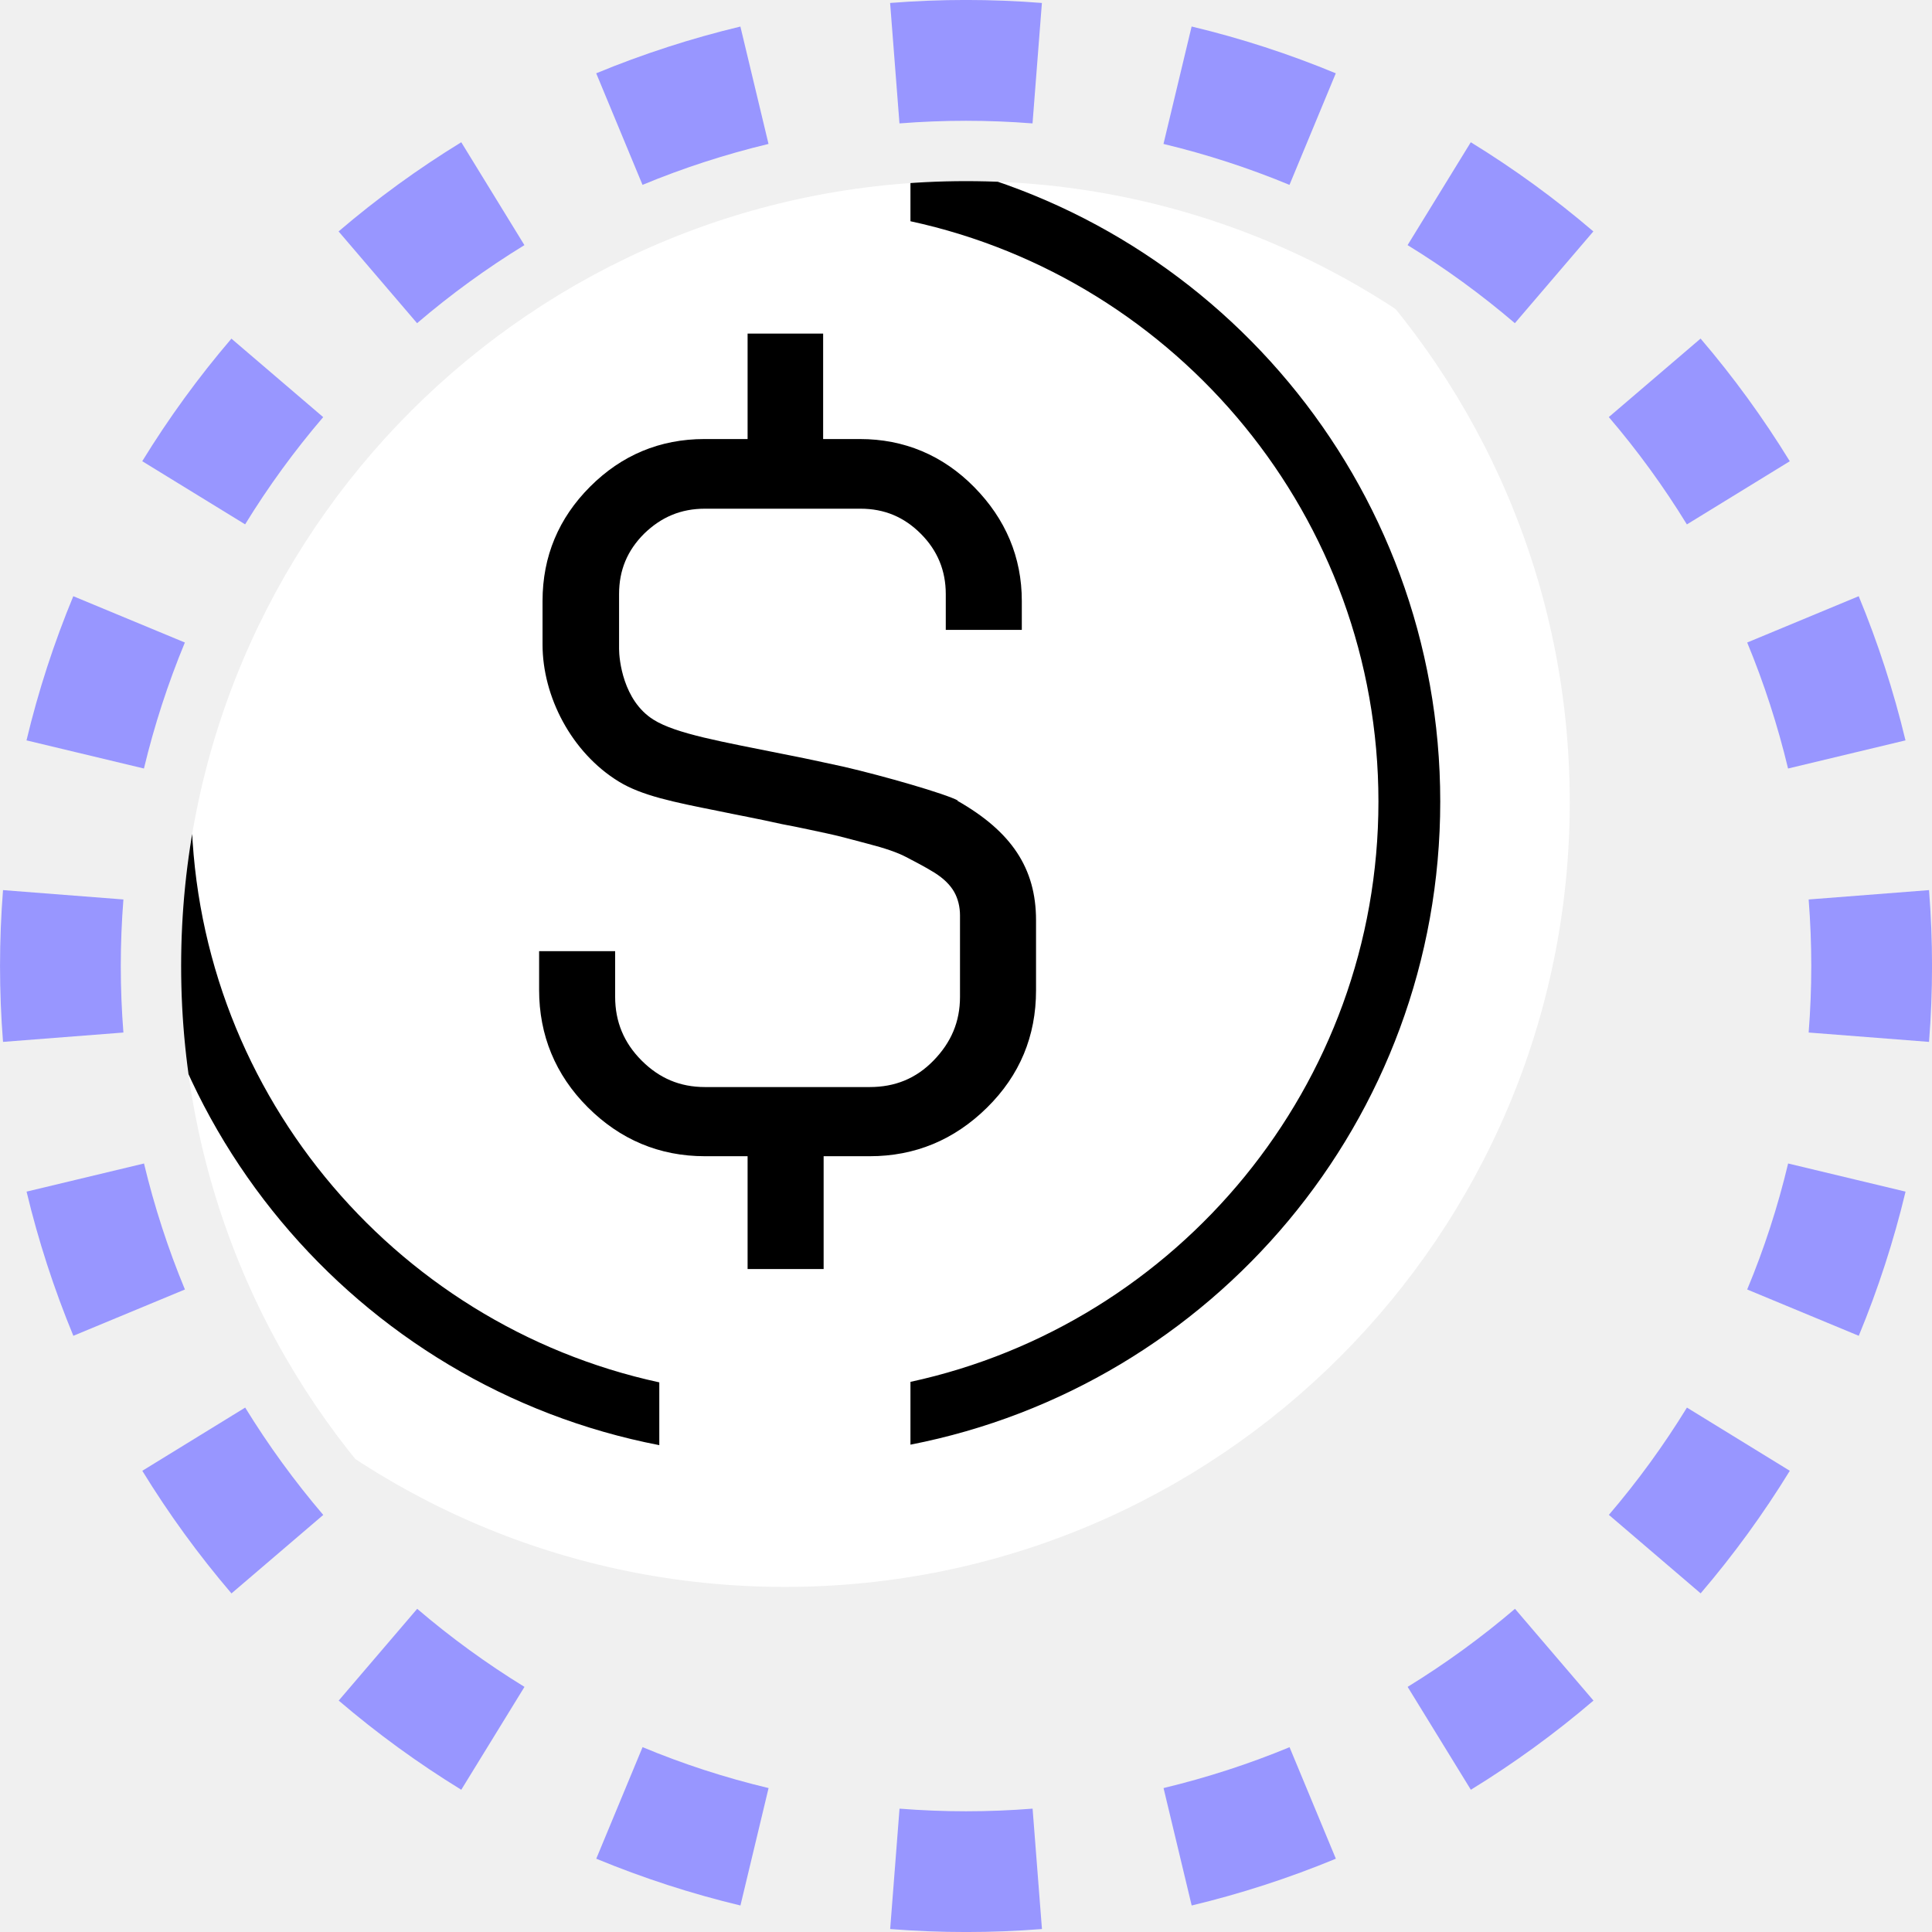
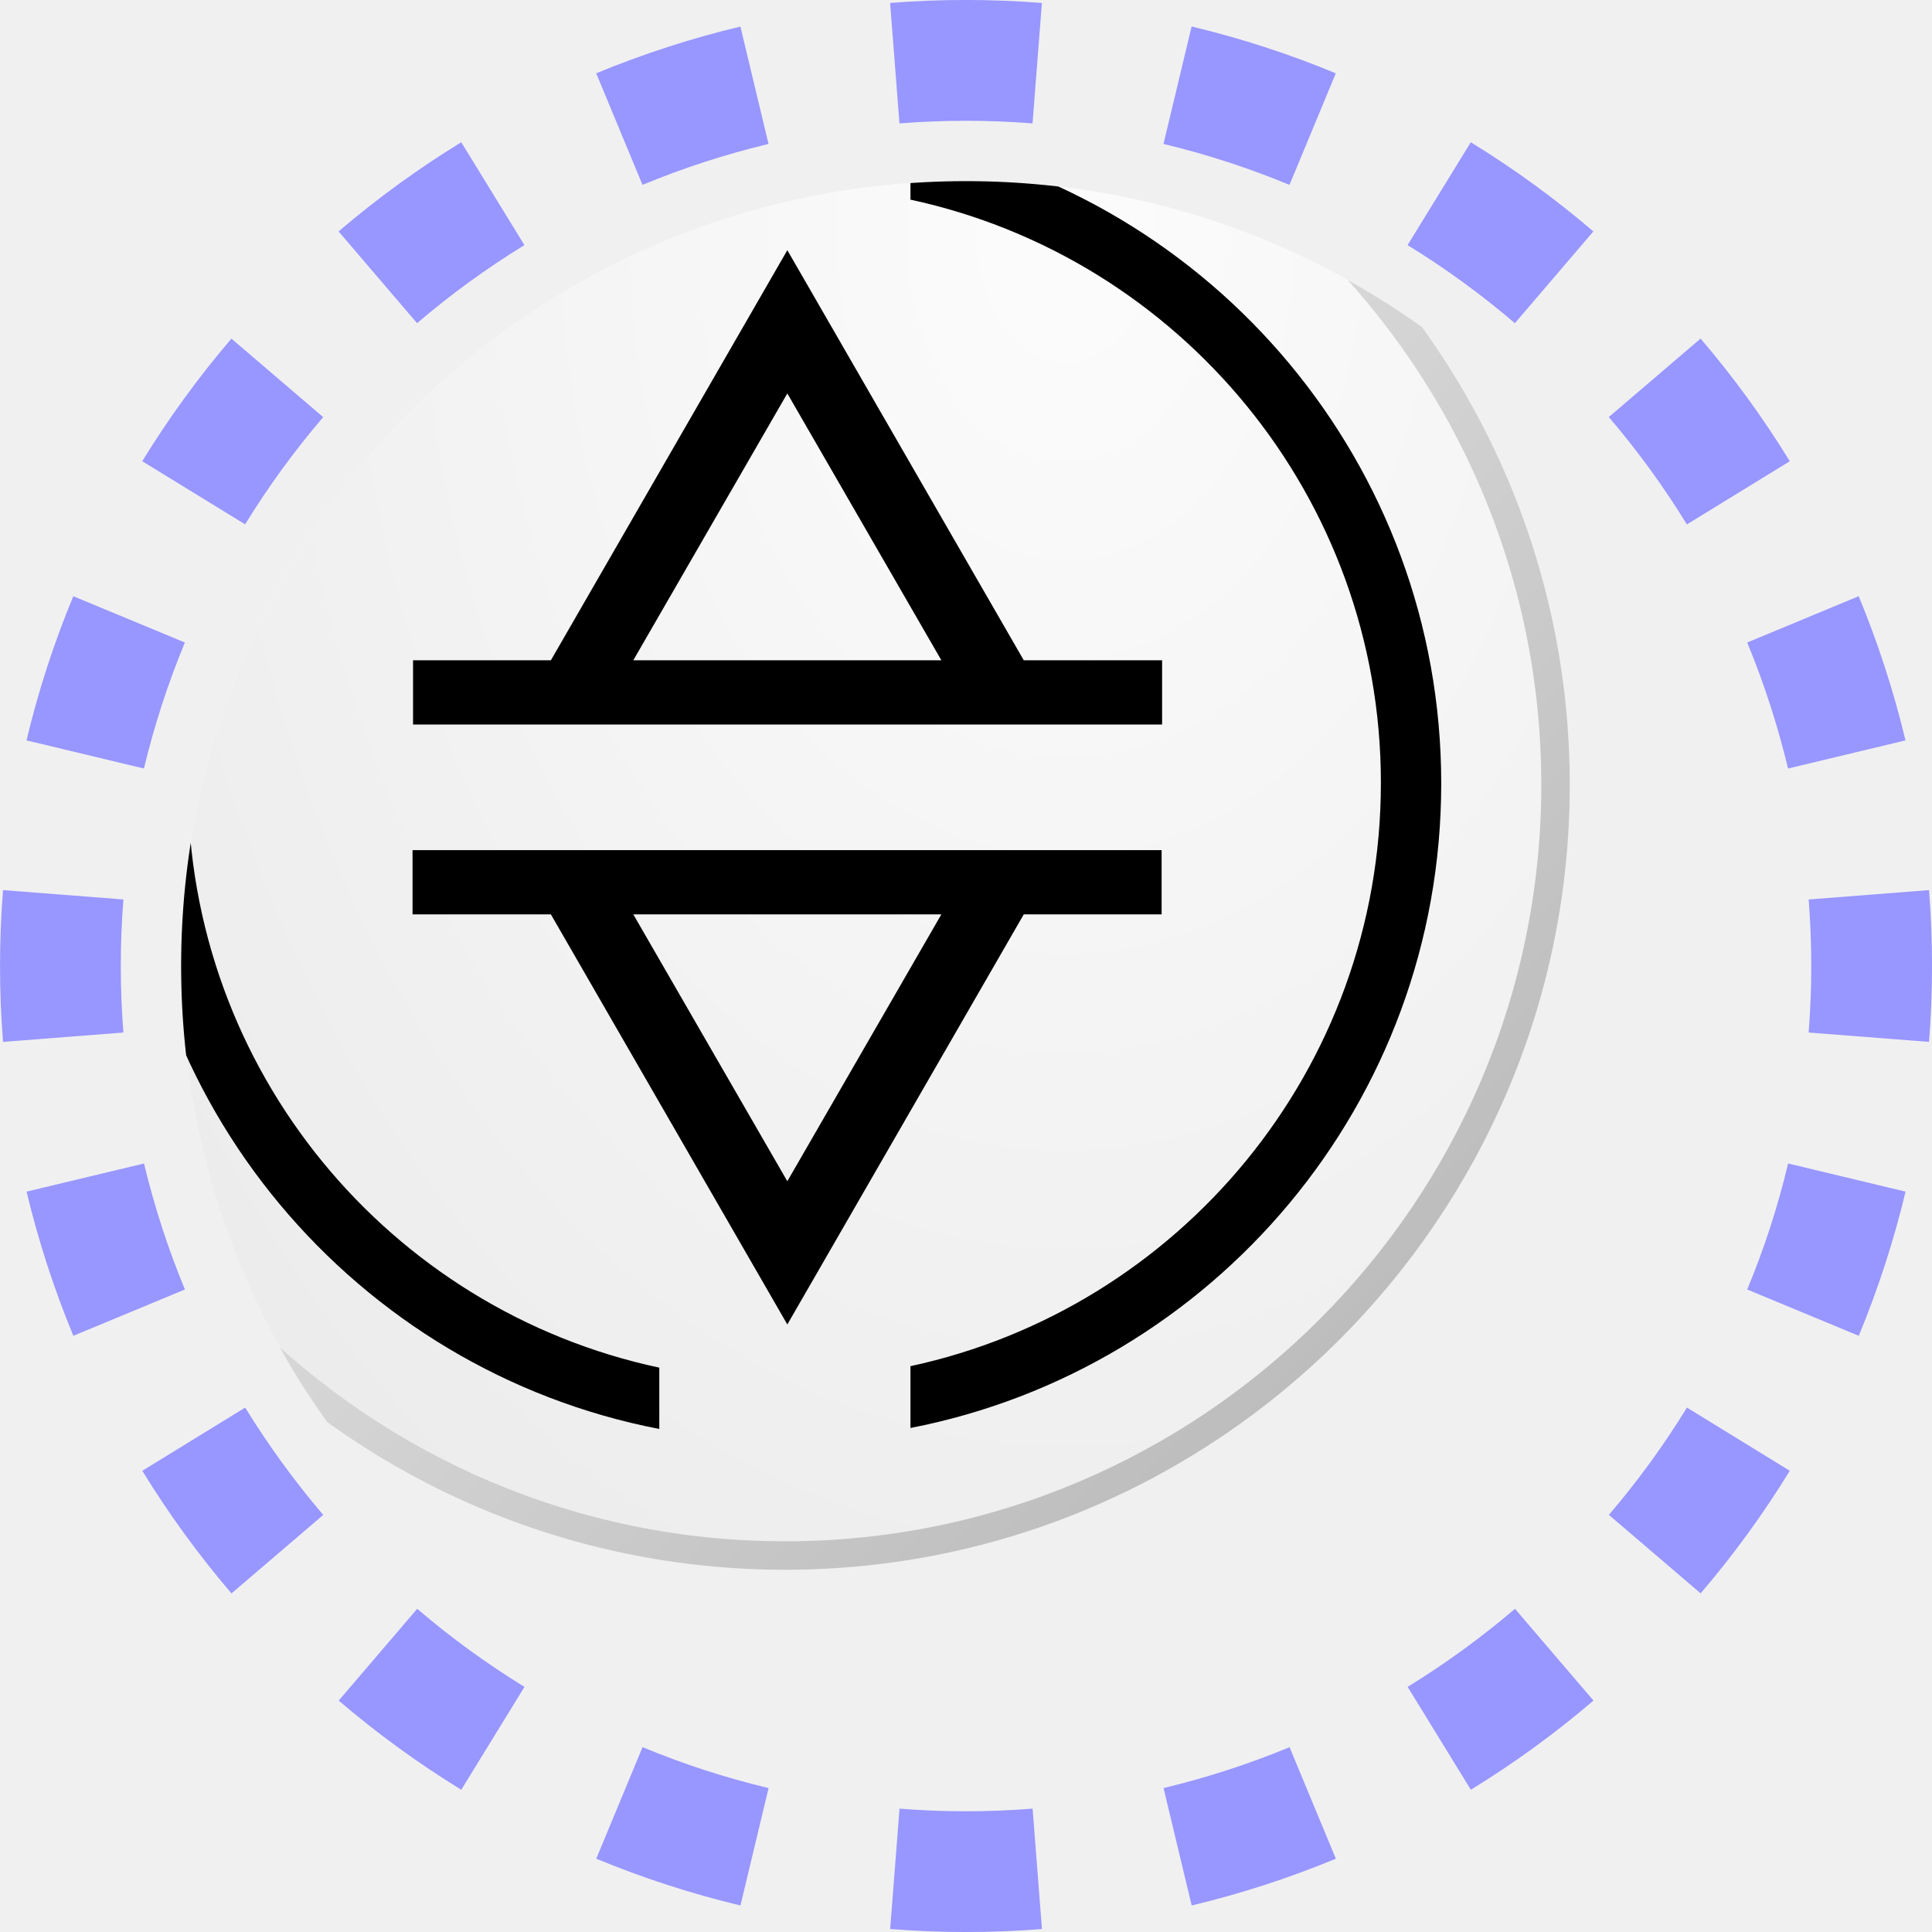
<svg xmlns="http://www.w3.org/2000/svg" width="32" height="32" fill="none" viewBox="0 0 32 32">
  <path fill="#9896FF" fill-rule="evenodd" d="m31.951 17.257-1.994-.155a14 14 0 0 0 0-2.204l1.994-.155a16 16 0 0 1 0 2.514m-.39-4.994-1.945.466q-.26-1.08-.677-2.087l1.847-.767q.478 1.154.775 2.388M29.644 7.64 27.94 8.686a14 14 0 0 0-1.293-1.778l1.52-1.3a16 16 0 0 1 1.477 2.031m-3.253-3.806-1.3 1.52a14 14 0 0 0-1.777-1.293l1.047-1.704q1.076.661 2.03 1.477m-4.266-2.619-.767 1.848a14 14 0 0 0-2.087-.678l.466-1.945c.822.196 1.62.457 2.388.775M17.257.05l-.155 1.994a14 14 0 0 0-2.204 0L14.743.049a16 16 0 0 1 2.514 0m-4.994.39.466 1.945q-1.08.26-2.087.678l-.767-1.848A16 16 0 0 1 12.263.44M7.64 2.356 8.686 4.06a14 14 0 0 0-1.778 1.293l-1.3-1.52A16 16 0 0 1 7.64 2.356M3.833 5.609l1.52 1.3A14 14 0 0 0 4.06 8.685L2.356 7.639q.661-1.076 1.477-2.03M1.214 9.875l1.848.767a14 14 0 0 0-.678 2.087l-1.945-.466c.196-.822.457-1.62.775-2.388M.05 14.743a16 16 0 0 0 0 2.514l1.994-.155a14 14 0 0 1 0-2.204zm.39 4.994 1.945-.466q.26 1.08.678 2.087l-1.848.767a16 16 0 0 1-.775-2.388m1.917 4.624 1.704-1.047q.579.941 1.293 1.778l-1.52 1.3a16 16 0 0 1-1.477-2.031m3.253 3.806 1.3-1.52q.835.714 1.777 1.293l-1.047 1.704a16 16 0 0 1-2.03-1.477m4.266 2.619.767-1.848q1.007.42 2.087.678l-.466 1.945a16 16 0 0 1-2.388-.775m4.868 1.165.155-1.994a14 14 0 0 0 2.204 0l.155 1.994a16 16 0 0 1-2.514 0m4.994-.39-.466-1.945q1.08-.26 2.087-.677l.767 1.847a16 16 0 0 1-2.388.775m4.624-1.917-1.047-1.704q.941-.579 1.778-1.293l1.3 1.52a16 16 0 0 1-2.031 1.477m3.806-3.253-1.52-1.3a14 14 0 0 0 1.293-1.777l1.704 1.047q-.661 1.076-1.477 2.03m2.619-4.266-1.848-.767q.42-1.007.678-2.087l1.945.466a16 16 0 0 1-.775 2.388" clip-rule="evenodd" />
  <g clip-path="url(#statasusde__circleClip)">
    <g style="transform:scale(.8125);transform-origin:50% 50%">
-       <path fill="#fff" d="M16 32.35c8.837 0 16-7.164 16-16s-7.163-16-16-16-16 7.163-16 16 7.163 16 16 16" />
-       <path fill="#000" d="M19.53 16.32c-.26-.14-1.51-.5-2.33-.69-.41-.09-.83-.18-1.24-.26-1.24-.25-2.18-.41-2.64-.7-.62-.39-.7-1.23-.7-1.44v-1.12c0-.49.17-.89.51-1.23.35-.34.75-.51 1.24-.51h3.17c.49 0 .89.17 1.23.51q.51.51.51 1.23v.73h1.55v-.59c0-.89-.33-1.67-.97-2.32s-1.43-.98-2.33-.98h-.75V6.8h-1.54v2.15h-.88c-.91 0-1.69.33-2.33.97s-.97 1.42-.97 2.33v.89c0 1.06.59 2.2 1.55 2.79.47.29 1.12.42 2.02.6.38.08.82.16 1.31.27.43.08.72.15.92.19.19.04.46.11.83.21q.525.135.78.27c.17.09.37.19.58.32.19.12.32.25.4.39s.12.31.12.48v1.66c0 .51-.18.93-.54 1.3s-.79.54-1.3.54h-3.36c-.51 0-.93-.18-1.29-.54s-.54-.79-.54-1.3v-.93h-1.55v.79c0 .92.33 1.73.99 2.39s1.46 1 2.39 1h.87v2.3h1.55v-2.3h.94c.92 0 1.72-.33 2.39-.99s1-1.46 1-2.39v-1.43c0-1.06-.5-1.81-1.61-2.44z" />
-       <path fill="#000" d="M13.44 28.18C7.99 27 3.9 22.14 3.9 16.35S7.99 5.7 13.44 4.52V3.24c-6.15 1.2-10.8 6.61-10.8 13.11s4.64 11.92 10.8 13.11zm5.12-24.95v1.28c5.45 1.18 9.54 6.04 9.54 11.83s-4.09 10.65-9.54 11.83v1.28c6.15-1.2 10.8-6.61 10.8-13.11S24.72 4.42 18.56 3.23" />
+       <g clip-path="url(#statasusde__ethenastakedusde__clip0_2491_158)">
+         <path fill="#fff" d="M16 .57C24.52.57 31.43 7.48 31.43 16S24.52 31.43 16 31.43.57 24.52.57 16 7.48.57 16 .57" />
+         <path fill="url(#statasusde__ethenastakedusde__paint0_radial_2491_158)" fill-opacity=".7" d="M16 .29C7.32.29.29 7.32.29 16S7.32 31.71 16 31.71 31.71 24.68 31.71 16 24.68.29 16 .29" />
+         <path fill="url(#statasusde__ethenastakedusde__paint1_linear_2491_158)" d="M16 32C7.18 32 0 24.82 0 16S7.18 0 16 0s16 7.18 16 16-7.18 16-16 16M16 .58C7.5.58.58 7.5.58 16S7.5 31.42 16 31.42 31.42 24.5 31.42 16 24.51.58 16 .58" />
+         <path fill="#000" fill-rule="evenodd" d="M13.44 2.83C7.26 4.02 2.6 9.46 2.6 15.98s4.67 11.96 10.84 13.15v-1.25c-5.49-1.17-9.61-6.05-9.61-11.89s4.12-10.73 9.61-11.9zm5.12 1.26V2.83c6.16 1.2 10.82 6.63 10.82 13.14s-4.65 11.94-10.82 13.14v-1.26c5.48-1.18 9.59-6.05 9.59-11.89S24.04 5.25 18.56 4.07z" clip-rule="evenodd" />
+         <path fill="#000" d="M20.87 13.46 16.05 5.1l-4.82 8.36H8.42v1.31h15.27v-1.31zm-4.82-5.44 3.14 5.44h-6.28zm-4.82 10.62L16.05 27l4.82-8.36h2.81v-1.31H8.41v1.31zm4.82 5.44-3.14-5.44h6.28z" />
+       </g>
+       <defs>
+         <radialGradient id="statasusde__ethenastakedusde__paint0_radial_2491_158" cx="0" cy="0" r="1" gradientTransform="matrix(0 33.4971 -23.5777 0 21.75 4.73)" gradientUnits="userSpaceOnUse">
+           <stop offset=".03" stop-color="#F9F9F9" />
+           <stop offset="1" stop-color="#E2E2E2" />
+         </radialGradient>
+         <linearGradient id="statasusde__ethenastakedusde__paint1_linear_2491_158" x1="4.69" x2="27.31" y1="4.69" y2="27.31" gradientUnits="userSpaceOnUse">
+           <stop stop-color="#F3F3F3" />
+           <stop offset="1" stop-color="#BDBDBD" />
+         </linearGradient>
+         <clipPath id="statasusde__ethenastakedusde__clip0_2491_158">
+           <path fill="#fff" d="M0 0h32v32H0z" />
+         </clipPath>
+       </defs>
    </g>
  </g>
  <defs>
    <clipPath id="statasusde__circleClip">
      <circle cx="16" cy="16" r="13" />
    </clipPath>
  </defs>
</svg>
